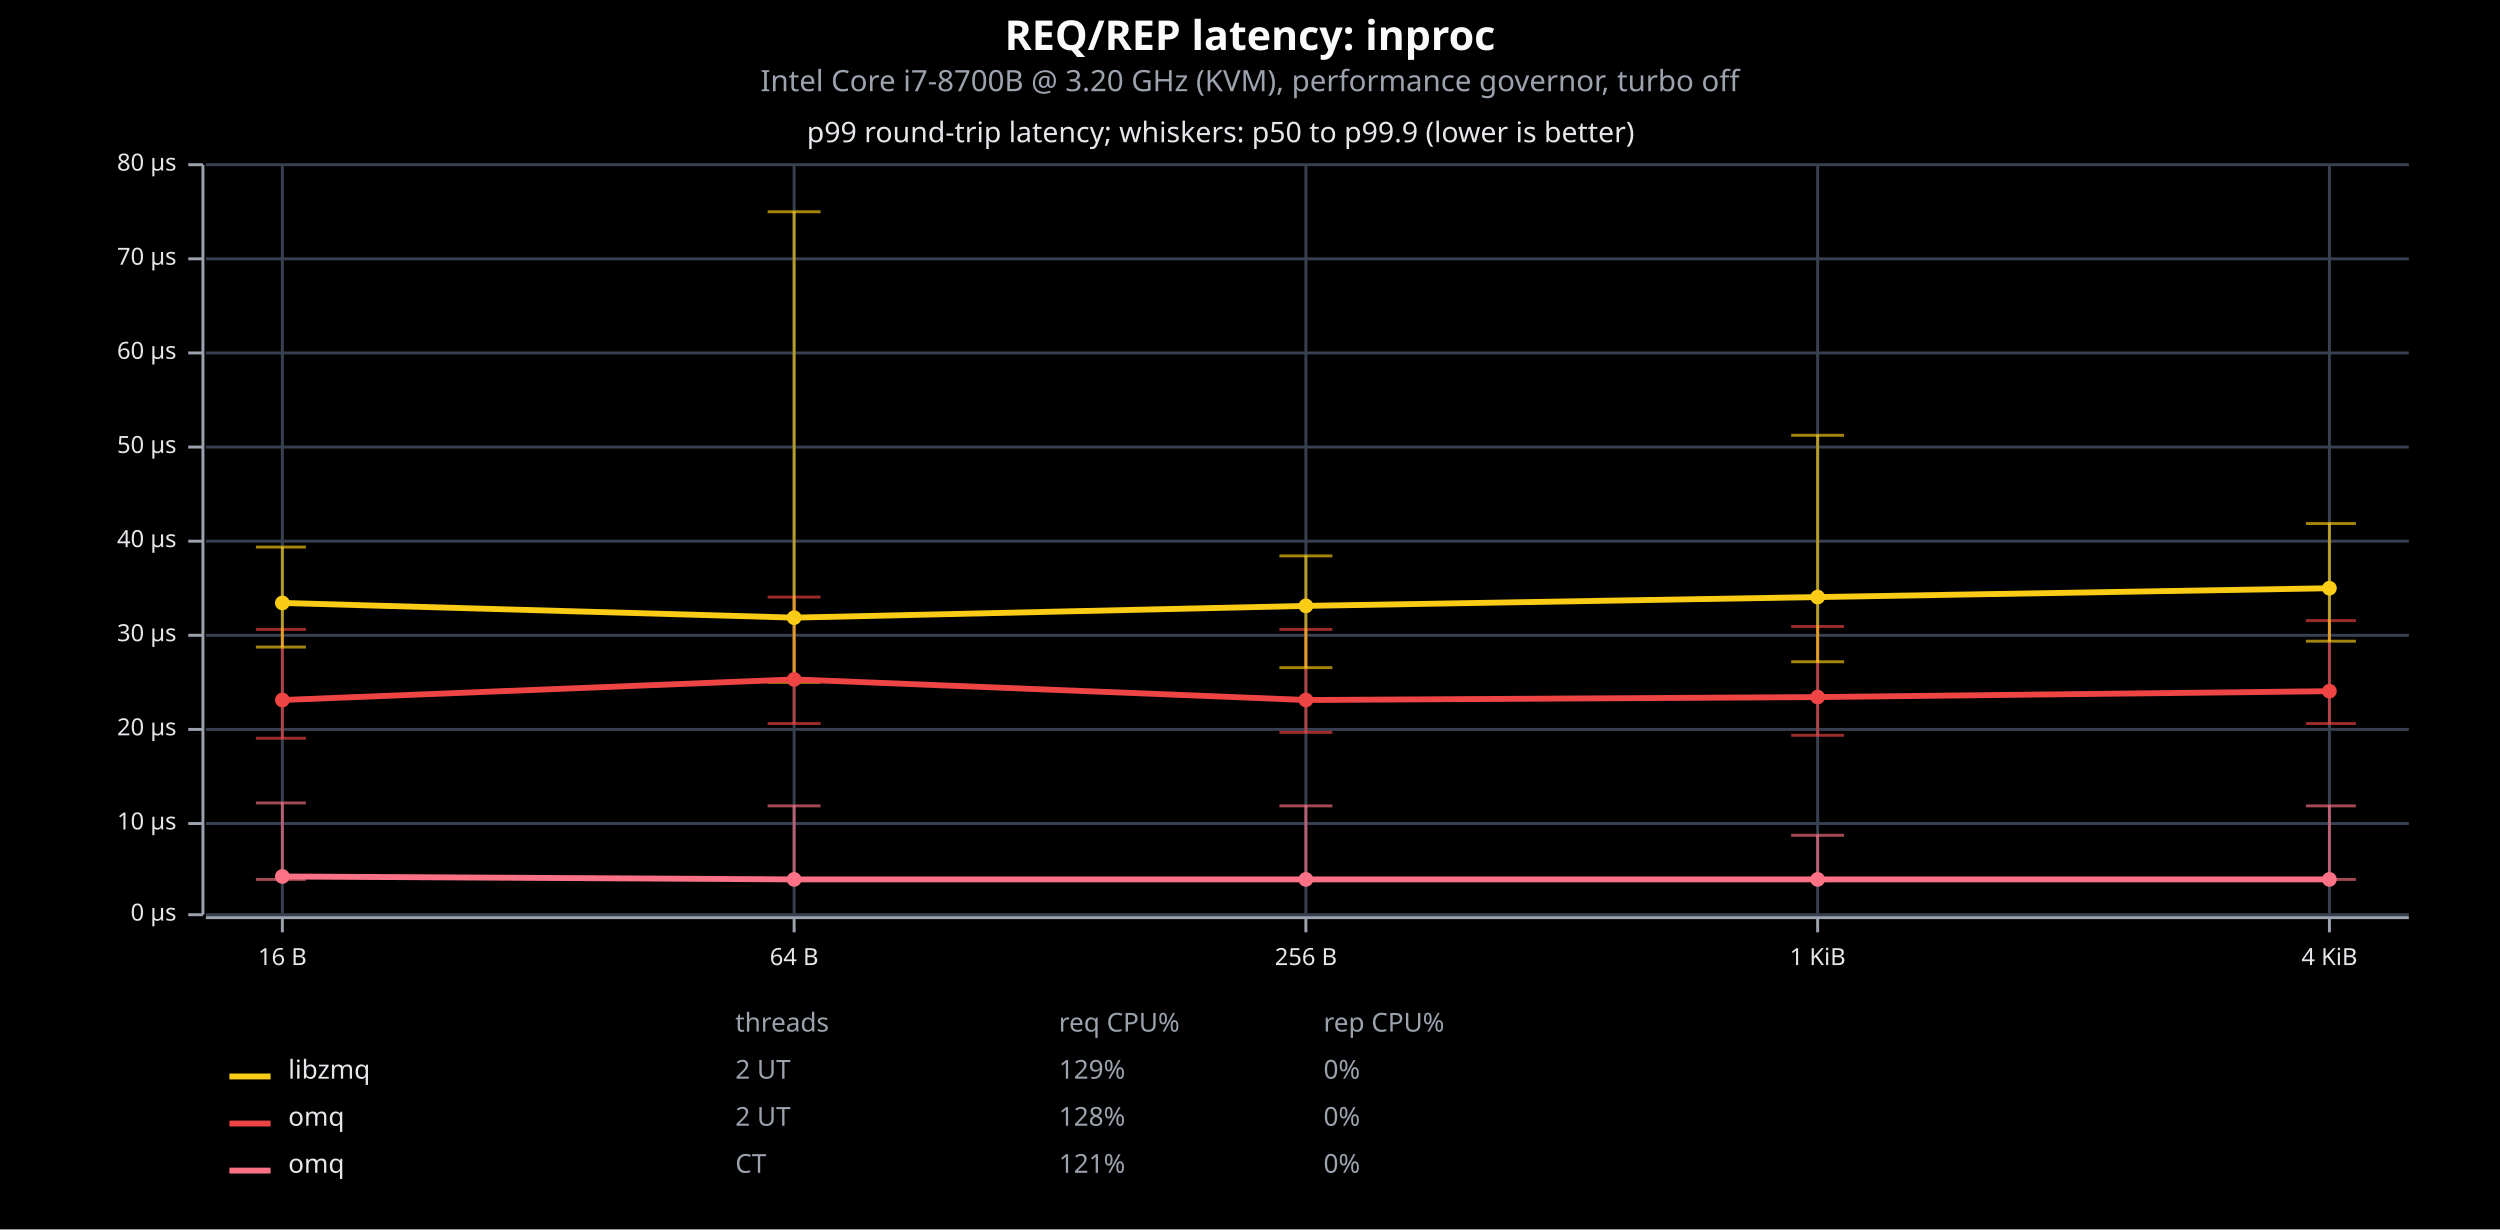
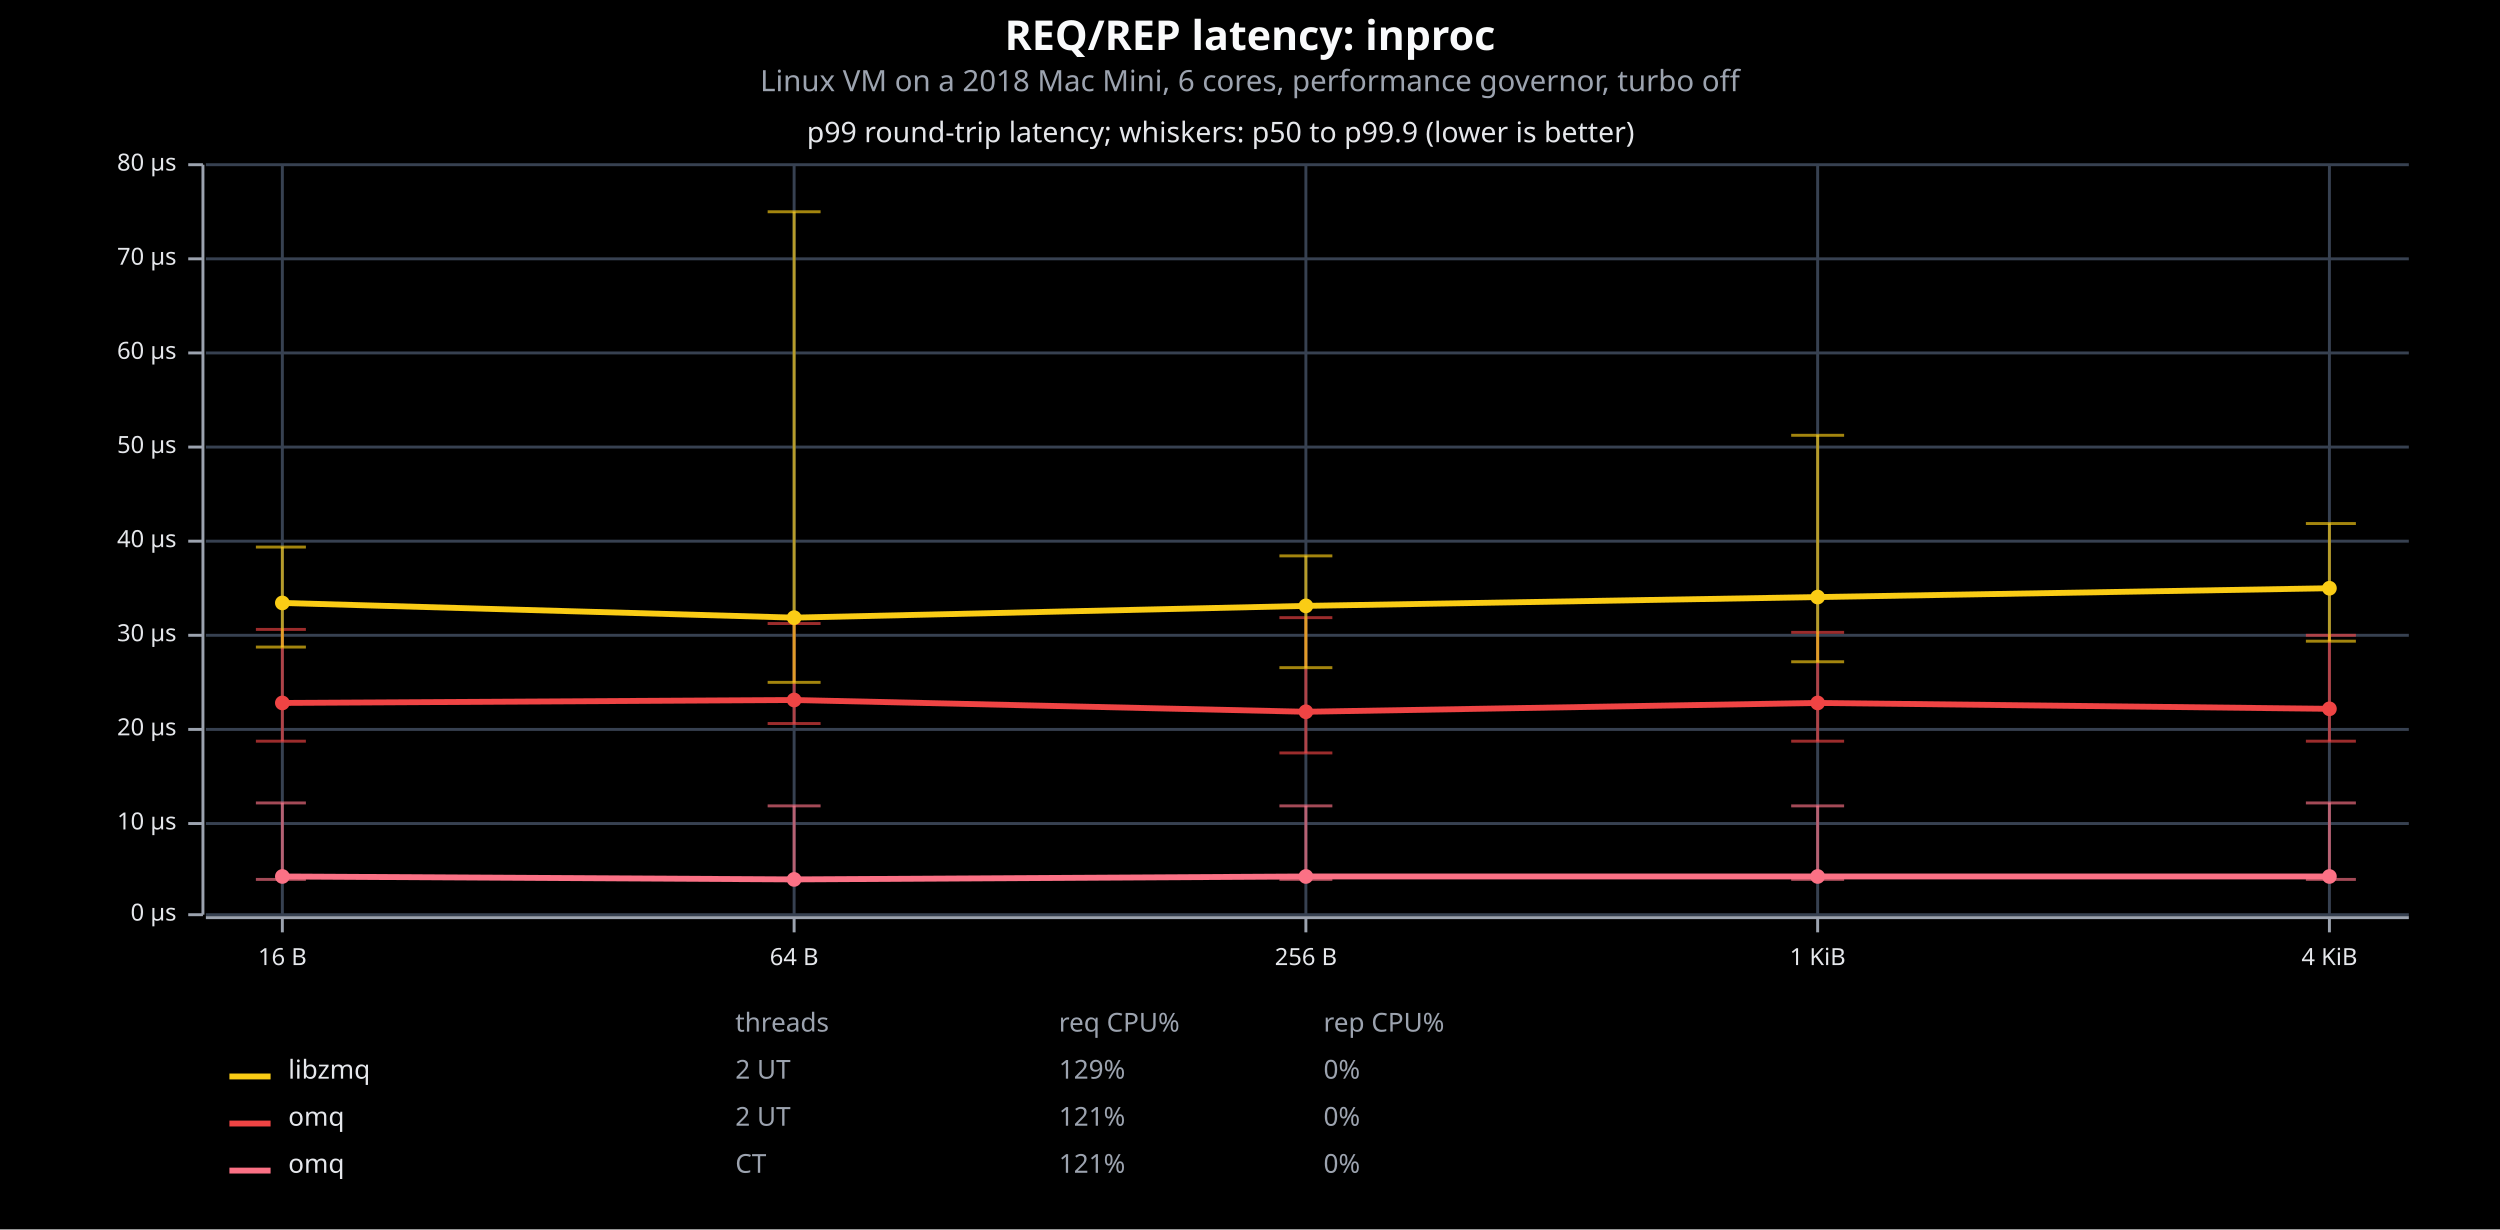
<svg xmlns="http://www.w3.org/2000/svg" viewBox="0 0 850 418" font-family="system-ui, -apple-system, sans-serif">
  <rect x="0" y="0" width="850" height="418" opacity="1" fill="#000000" stroke="none" />
  <text x="425" y="17" text-anchor="middle" font-family="sans-serif" font-size="14" font-weight="bold" fill="#F9FAFB">REQ/REP latency: inproc</text>
-   <text x="425" y="31" text-anchor="middle" font-family="sans-serif" font-size="10" fill="#9CA3AF">Intel Core i7-8700B @ 3.20 GHz (KVM), performance governor, turbo off</text>
+   <text x="425" y="31" text-anchor="middle" font-family="sans-serif" font-size="10" fill="#9CA3AF">Linux VM on a 2018 Mac Mini, 6 cores, performance governor, turbo off</text>
  <text x="415" y="41" dy="0.76em" text-anchor="middle" font-family="sans-serif" font-size="9.677" opacity="1" fill="#E5E7EB">
p99 round-trip latency; whiskers: p50 to p99.9 (lower is better)
</text>
  <line opacity="1" stroke="#374151" stroke-width="1" x1="96" y1="311" x2="96" y2="56" />
  <line opacity="1" stroke="#374151" stroke-width="1" x1="270" y1="311" x2="270" y2="56" />
  <line opacity="1" stroke="#374151" stroke-width="1" x1="444" y1="311" x2="444" y2="56" />
  <line opacity="1" stroke="#374151" stroke-width="1" x1="618" y1="311" x2="618" y2="56" />
  <line opacity="1" stroke="#374151" stroke-width="1" x1="792" y1="311" x2="792" y2="56" />
  <line opacity="1" stroke="#374151" stroke-width="1" x1="70" y1="311" x2="819" y2="311" />
  <line opacity="1" stroke="#374151" stroke-width="1" x1="70" y1="280" x2="819" y2="280" />
  <line opacity="1" stroke="#374151" stroke-width="1" x1="70" y1="248" x2="819" y2="248" />
  <line opacity="1" stroke="#374151" stroke-width="1" x1="70" y1="216" x2="819" y2="216" />
  <line opacity="1" stroke="#374151" stroke-width="1" x1="70" y1="184" x2="819" y2="184" />
  <line opacity="1" stroke="#374151" stroke-width="1" x1="70" y1="152" x2="819" y2="152" />
  <line opacity="1" stroke="#374151" stroke-width="1" x1="70" y1="120" x2="819" y2="120" />
  <line opacity="1" stroke="#374151" stroke-width="1" x1="70" y1="88" x2="819" y2="88" />
  <line opacity="1" stroke="#374151" stroke-width="1" x1="70" y1="56" x2="819" y2="56" />
  <polyline fill="none" opacity="1" stroke="#9CA3AF" stroke-width="1" points="69,56 69,311 " />
  <text x="60" y="311" dy="0.5ex" text-anchor="end" font-family="sans-serif" font-size="8.065" opacity="1" fill="#E5E7EB">
0 μs
</text>
  <polyline fill="none" opacity="1" stroke="#9CA3AF" stroke-width="1" points="64,311 69,311 " />
  <text x="60" y="280" dy="0.5ex" text-anchor="end" font-family="sans-serif" font-size="8.065" opacity="1" fill="#E5E7EB">
10 μs
</text>
  <polyline fill="none" opacity="1" stroke="#9CA3AF" stroke-width="1" points="64,280 69,280 " />
  <text x="60" y="248" dy="0.5ex" text-anchor="end" font-family="sans-serif" font-size="8.065" opacity="1" fill="#E5E7EB">
20 μs
</text>
  <polyline fill="none" opacity="1" stroke="#9CA3AF" stroke-width="1" points="64,248 69,248 " />
  <text x="60" y="216" dy="0.5ex" text-anchor="end" font-family="sans-serif" font-size="8.065" opacity="1" fill="#E5E7EB">
30 μs
</text>
  <polyline fill="none" opacity="1" stroke="#9CA3AF" stroke-width="1" points="64,216 69,216 " />
  <text x="60" y="184" dy="0.5ex" text-anchor="end" font-family="sans-serif" font-size="8.065" opacity="1" fill="#E5E7EB">
40 μs
</text>
  <polyline fill="none" opacity="1" stroke="#9CA3AF" stroke-width="1" points="64,184 69,184 " />
  <text x="60" y="152" dy="0.5ex" text-anchor="end" font-family="sans-serif" font-size="8.065" opacity="1" fill="#E5E7EB">
50 μs
</text>
  <polyline fill="none" opacity="1" stroke="#9CA3AF" stroke-width="1" points="64,152 69,152 " />
  <text x="60" y="120" dy="0.5ex" text-anchor="end" font-family="sans-serif" font-size="8.065" opacity="1" fill="#E5E7EB">
60 μs
</text>
  <polyline fill="none" opacity="1" stroke="#9CA3AF" stroke-width="1" points="64,120 69,120 " />
  <text x="60" y="88" dy="0.5ex" text-anchor="end" font-family="sans-serif" font-size="8.065" opacity="1" fill="#E5E7EB">
70 μs
</text>
  <polyline fill="none" opacity="1" stroke="#9CA3AF" stroke-width="1" points="64,88 69,88 " />
  <text x="60" y="56" dy="0.5ex" text-anchor="end" font-family="sans-serif" font-size="8.065" opacity="1" fill="#E5E7EB">
80 μs
</text>
  <polyline fill="none" opacity="1" stroke="#9CA3AF" stroke-width="1" points="64,56 69,56 " />
  <polyline fill="none" opacity="1" stroke="#9CA3AF" stroke-width="1" points="70,312 819,312 " />
  <text x="96" y="322" dy="0.76em" text-anchor="middle" font-family="sans-serif" font-size="8.065" opacity="1" fill="#E5E7EB">
16 B
</text>
  <polyline fill="none" opacity="1" stroke="#9CA3AF" stroke-width="1" points="96,312 96,317 " />
  <text x="270" y="322" dy="0.76em" text-anchor="middle" font-family="sans-serif" font-size="8.065" opacity="1" fill="#E5E7EB">
64 B
</text>
  <polyline fill="none" opacity="1" stroke="#9CA3AF" stroke-width="1" points="270,312 270,317 " />
  <text x="444" y="322" dy="0.76em" text-anchor="middle" font-family="sans-serif" font-size="8.065" opacity="1" fill="#E5E7EB">
256 B
</text>
  <polyline fill="none" opacity="1" stroke="#9CA3AF" stroke-width="1" points="444,312 444,317 " />
  <text x="618" y="322" dy="0.76em" text-anchor="middle" font-family="sans-serif" font-size="8.065" opacity="1" fill="#E5E7EB">
1 KiB
</text>
  <polyline fill="none" opacity="1" stroke="#9CA3AF" stroke-width="1" points="618,312 618,317 " />
  <text x="792" y="322" dy="0.76em" text-anchor="middle" font-family="sans-serif" font-size="8.065" opacity="1" fill="#E5E7EB">
4 KiB
</text>
  <polyline fill="none" opacity="1" stroke="#9CA3AF" stroke-width="1" points="792,312 792,317 " />
  <polyline fill="none" opacity="0.65" stroke="#FB7185" stroke-width="1" points="96,299 96,273 " />
  <polyline fill="none" opacity="0.65" stroke="#FB7185" stroke-width="1" points="87,299 104,299 " />
  <polyline fill="none" opacity="0.65" stroke="#FB7185" stroke-width="1" points="87,273 104,273 " />
  <polyline fill="none" opacity="0.65" stroke="#FB7185" stroke-width="1" points="270,299 270,274 " />
  <polyline fill="none" opacity="0.65" stroke="#FB7185" stroke-width="1" points="261,299 279,299 " />
  <polyline fill="none" opacity="0.65" stroke="#FB7185" stroke-width="1" points="261,274 279,274 " />
  <polyline fill="none" opacity="0.65" stroke="#FB7185" stroke-width="1" points="444,299 444,274 " />
  <polyline fill="none" opacity="0.65" stroke="#FB7185" stroke-width="1" points="435,299 453,299 " />
  <polyline fill="none" opacity="0.65" stroke="#FB7185" stroke-width="1" points="435,274 453,274 " />
-   <polyline fill="none" opacity="0.65" stroke="#FB7185" stroke-width="1" points="618,299 618,284 " />
+   <polyline fill="none" opacity="0.65" stroke="#FB7185" stroke-width="1" points="618,299 618,274 " />
  <polyline fill="none" opacity="0.65" stroke="#FB7185" stroke-width="1" points="609,299 627,299 " />
-   <polyline fill="none" opacity="0.65" stroke="#FB7185" stroke-width="1" points="609,284 627,284 " />
-   <polyline fill="none" opacity="0.65" stroke="#FB7185" stroke-width="1" points="792,299 792,274 " />
+   <polyline fill="none" opacity="0.65" stroke="#FB7185" stroke-width="1" points="609,274 627,274 " />
+   <polyline fill="none" opacity="0.65" stroke="#FB7185" stroke-width="1" points="792,299 792,273 " />
  <polyline fill="none" opacity="0.65" stroke="#FB7185" stroke-width="1" points="784,299 801,299 " />
-   <polyline fill="none" opacity="0.65" stroke="#FB7185" stroke-width="1" points="784,274 801,274 " />
-   <polyline fill="none" opacity="0.65" stroke="#EF4444" stroke-width="1" points="96,251 96,214 " />
-   <polyline fill="none" opacity="0.65" stroke="#EF4444" stroke-width="1" points="87,251 104,251 " />
+   <polyline fill="none" opacity="0.65" stroke="#FB7185" stroke-width="1" points="784,273 801,273 " />
+   <polyline fill="none" opacity="0.65" stroke="#EF4444" stroke-width="1" points="96,252 96,214 " />
+   <polyline fill="none" opacity="0.65" stroke="#EF4444" stroke-width="1" points="87,252 104,252 " />
  <polyline fill="none" opacity="0.65" stroke="#EF4444" stroke-width="1" points="87,214 104,214 " />
-   <polyline fill="none" opacity="0.65" stroke="#EF4444" stroke-width="1" points="270,246 270,203 " />
+   <polyline fill="none" opacity="0.65" stroke="#EF4444" stroke-width="1" points="270,246 270,212 " />
  <polyline fill="none" opacity="0.65" stroke="#EF4444" stroke-width="1" points="261,246 279,246 " />
-   <polyline fill="none" opacity="0.65" stroke="#EF4444" stroke-width="1" points="261,203 279,203 " />
-   <polyline fill="none" opacity="0.65" stroke="#EF4444" stroke-width="1" points="444,249 444,214 " />
-   <polyline fill="none" opacity="0.65" stroke="#EF4444" stroke-width="1" points="435,249 453,249 " />
-   <polyline fill="none" opacity="0.65" stroke="#EF4444" stroke-width="1" points="435,214 453,214 " />
-   <polyline fill="none" opacity="0.65" stroke="#EF4444" stroke-width="1" points="618,250 618,213 " />
-   <polyline fill="none" opacity="0.65" stroke="#EF4444" stroke-width="1" points="609,250 627,250 " />
-   <polyline fill="none" opacity="0.65" stroke="#EF4444" stroke-width="1" points="609,213 627,213 " />
-   <polyline fill="none" opacity="0.65" stroke="#EF4444" stroke-width="1" points="792,246 792,211 " />
-   <polyline fill="none" opacity="0.65" stroke="#EF4444" stroke-width="1" points="784,246 801,246 " />
-   <polyline fill="none" opacity="0.65" stroke="#EF4444" stroke-width="1" points="784,211 801,211 " />
+   <polyline fill="none" opacity="0.65" stroke="#EF4444" stroke-width="1" points="261,212 279,212 " />
+   <polyline fill="none" opacity="0.65" stroke="#EF4444" stroke-width="1" points="444,256 444,210 " />
+   <polyline fill="none" opacity="0.65" stroke="#EF4444" stroke-width="1" points="435,256 453,256 " />
+   <polyline fill="none" opacity="0.65" stroke="#EF4444" stroke-width="1" points="435,210 453,210 " />
+   <polyline fill="none" opacity="0.65" stroke="#EF4444" stroke-width="1" points="618,252 618,215 " />
+   <polyline fill="none" opacity="0.65" stroke="#EF4444" stroke-width="1" points="609,252 627,252 " />
+   <polyline fill="none" opacity="0.65" stroke="#EF4444" stroke-width="1" points="609,215 627,215 " />
+   <polyline fill="none" opacity="0.65" stroke="#EF4444" stroke-width="1" points="792,252 792,216 " />
+   <polyline fill="none" opacity="0.65" stroke="#EF4444" stroke-width="1" points="784,252 801,252 " />
+   <polyline fill="none" opacity="0.65" stroke="#EF4444" stroke-width="1" points="784,216 801,216 " />
  <polyline fill="none" opacity="0.65" stroke="#FACC15" stroke-width="1" points="96,220 96,186 " />
  <polyline fill="none" opacity="0.65" stroke="#FACC15" stroke-width="1" points="87,220 104,220 " />
  <polyline fill="none" opacity="0.65" stroke="#FACC15" stroke-width="1" points="87,186 104,186 " />
  <polyline fill="none" opacity="0.65" stroke="#FACC15" stroke-width="1" points="270,232 270,72 " />
  <polyline fill="none" opacity="0.65" stroke="#FACC15" stroke-width="1" points="261,232 279,232 " />
  <polyline fill="none" opacity="0.65" stroke="#FACC15" stroke-width="1" points="261,72 279,72 " />
  <polyline fill="none" opacity="0.65" stroke="#FACC15" stroke-width="1" points="444,227 444,189 " />
  <polyline fill="none" opacity="0.65" stroke="#FACC15" stroke-width="1" points="435,227 453,227 " />
  <polyline fill="none" opacity="0.65" stroke="#FACC15" stroke-width="1" points="435,189 453,189 " />
  <polyline fill="none" opacity="0.65" stroke="#FACC15" stroke-width="1" points="618,225 618,148 " />
  <polyline fill="none" opacity="0.65" stroke="#FACC15" stroke-width="1" points="609,225 627,225 " />
  <polyline fill="none" opacity="0.65" stroke="#FACC15" stroke-width="1" points="609,148 627,148 " />
  <polyline fill="none" opacity="0.65" stroke="#FACC15" stroke-width="1" points="792,218 792,178 " />
  <polyline fill="none" opacity="0.65" stroke="#FACC15" stroke-width="1" points="784,218 801,218 " />
  <polyline fill="none" opacity="0.65" stroke="#FACC15" stroke-width="1" points="784,178 801,178 " />
-   <polyline fill="none" opacity="1" stroke="#FB7185" stroke-width="2" points="96,298 270,299 444,299 618,299 792,299 " />
+   <polyline fill="none" opacity="1" stroke="#FB7185" stroke-width="2" points="96,298 270,299 444,298 618,298 792,298 " />
  <circle cx="96" cy="298" r="2.5" opacity="1" fill="#FB7185" stroke="none" stroke-width="1" />
  <circle cx="270" cy="299" r="2.5" opacity="1" fill="#FB7185" stroke="none" stroke-width="1" />
-   <circle cx="444" cy="299" r="2.5" opacity="1" fill="#FB7185" stroke="none" stroke-width="1" />
-   <circle cx="618" cy="299" r="2.5" opacity="1" fill="#FB7185" stroke="none" stroke-width="1" />
-   <circle cx="792" cy="299" r="2.5" opacity="1" fill="#FB7185" stroke="none" stroke-width="1" />
-   <polyline fill="none" opacity="1" stroke="#EF4444" stroke-width="2" points="96,238 270,231 444,238 618,237 792,235 " />
-   <circle cx="96" cy="238" r="2.5" opacity="1" fill="#EF4444" stroke="none" stroke-width="1" />
-   <circle cx="270" cy="231" r="2.5" opacity="1" fill="#EF4444" stroke="none" stroke-width="1" />
-   <circle cx="444" cy="238" r="2.5" opacity="1" fill="#EF4444" stroke="none" stroke-width="1" />
-   <circle cx="618" cy="237" r="2.5" opacity="1" fill="#EF4444" stroke="none" stroke-width="1" />
-   <circle cx="792" cy="235" r="2.5" opacity="1" fill="#EF4444" stroke="none" stroke-width="1" />
+   <circle cx="444" cy="298" r="2.5" opacity="1" fill="#FB7185" stroke="none" stroke-width="1" />
+   <circle cx="618" cy="298" r="2.5" opacity="1" fill="#FB7185" stroke="none" stroke-width="1" />
+   <circle cx="792" cy="298" r="2.5" opacity="1" fill="#FB7185" stroke="none" stroke-width="1" />
+   <polyline fill="none" opacity="1" stroke="#EF4444" stroke-width="2" points="96,239 270,238 444,242 618,239 792,241 " />
+   <circle cx="96" cy="239" r="2.5" opacity="1" fill="#EF4444" stroke="none" stroke-width="1" />
+   <circle cx="270" cy="238" r="2.5" opacity="1" fill="#EF4444" stroke="none" stroke-width="1" />
+   <circle cx="444" cy="242" r="2.5" opacity="1" fill="#EF4444" stroke="none" stroke-width="1" />
+   <circle cx="618" cy="239" r="2.5" opacity="1" fill="#EF4444" stroke="none" stroke-width="1" />
+   <circle cx="792" cy="241" r="2.5" opacity="1" fill="#EF4444" stroke="none" stroke-width="1" />
  <polyline fill="none" opacity="1" stroke="#FACC15" stroke-width="2" points="96,205 270,210 444,206 618,203 792,200 " />
  <circle cx="96" cy="205" r="2.5" opacity="1" fill="#FACC15" stroke="none" stroke-width="1" />
  <circle cx="270" cy="210" r="2.5" opacity="1" fill="#FACC15" stroke="none" stroke-width="1" />
  <circle cx="444" cy="206" r="2.5" opacity="1" fill="#FACC15" stroke="none" stroke-width="1" />
  <circle cx="618" cy="203" r="2.5" opacity="1" fill="#FACC15" stroke="none" stroke-width="1" />
  <circle cx="792" cy="200" r="2.5" opacity="1" fill="#FACC15" stroke="none" stroke-width="1" />
  <text x="250" y="344" dy="0.76em" text-anchor="start" font-family="sans-serif" font-size="8.871" opacity="1" fill="#9CA3AF">
threads
</text>
  <text x="360" y="344" dy="0.76em" text-anchor="start" font-family="sans-serif" font-size="8.871" opacity="1" fill="#9CA3AF">
req CPU%
</text>
  <text x="450" y="344" dy="0.76em" text-anchor="start" font-family="sans-serif" font-size="8.871" opacity="1" fill="#9CA3AF">
rep CPU%
</text>
  <polyline fill="none" opacity="1" stroke="#FACC15" stroke-width="2" points="78,366 92,366 " />
  <text x="98" y="360" dy="0.76em" text-anchor="start" font-family="sans-serif" font-size="8.871" opacity="1" fill="#E5E7EB">
libzmq
</text>
  <text x="250" y="360" dy="0.76em" text-anchor="start" font-family="sans-serif" font-size="8.871" opacity="1" fill="#9CA3AF">
2 UT
</text>
  <text x="360" y="360" dy="0.76em" text-anchor="start" font-family="sans-serif" font-size="8.871" opacity="1" fill="#9CA3AF">
129%
</text>
  <text x="450" y="360" dy="0.76em" text-anchor="start" font-family="sans-serif" font-size="8.871" opacity="1" fill="#9CA3AF">
0%
</text>
  <polyline fill="none" opacity="1" stroke="#EF4444" stroke-width="2" points="78,382 92,382 " />
  <text x="98" y="376" dy="0.76em" text-anchor="start" font-family="sans-serif" font-size="8.871" opacity="1" fill="#E5E7EB">
omq
</text>
  <text x="250" y="376" dy="0.76em" text-anchor="start" font-family="sans-serif" font-size="8.871" opacity="1" fill="#9CA3AF">
2 UT
</text>
  <text x="360" y="376" dy="0.76em" text-anchor="start" font-family="sans-serif" font-size="8.871" opacity="1" fill="#9CA3AF">
- 128%
+ 121%
</text>
  <text x="450" y="376" dy="0.76em" text-anchor="start" font-family="sans-serif" font-size="8.871" opacity="1" fill="#9CA3AF">
0%
</text>
  <polyline fill="none" opacity="1" stroke="#FB7185" stroke-width="2" points="78,398 92,398 " />
  <text x="98" y="392" dy="0.76em" text-anchor="start" font-family="sans-serif" font-size="8.871" opacity="1" fill="#E5E7EB">
omq
</text>
  <text x="250" y="392" dy="0.76em" text-anchor="start" font-family="sans-serif" font-size="8.871" opacity="1" fill="#9CA3AF">
CT
</text>
  <text x="360" y="392" dy="0.76em" text-anchor="start" font-family="sans-serif" font-size="8.871" opacity="1" fill="#9CA3AF">
121%
</text>
  <text x="450" y="392" dy="0.76em" text-anchor="start" font-family="sans-serif" font-size="8.871" opacity="1" fill="#9CA3AF">
0%
</text>
</svg>
